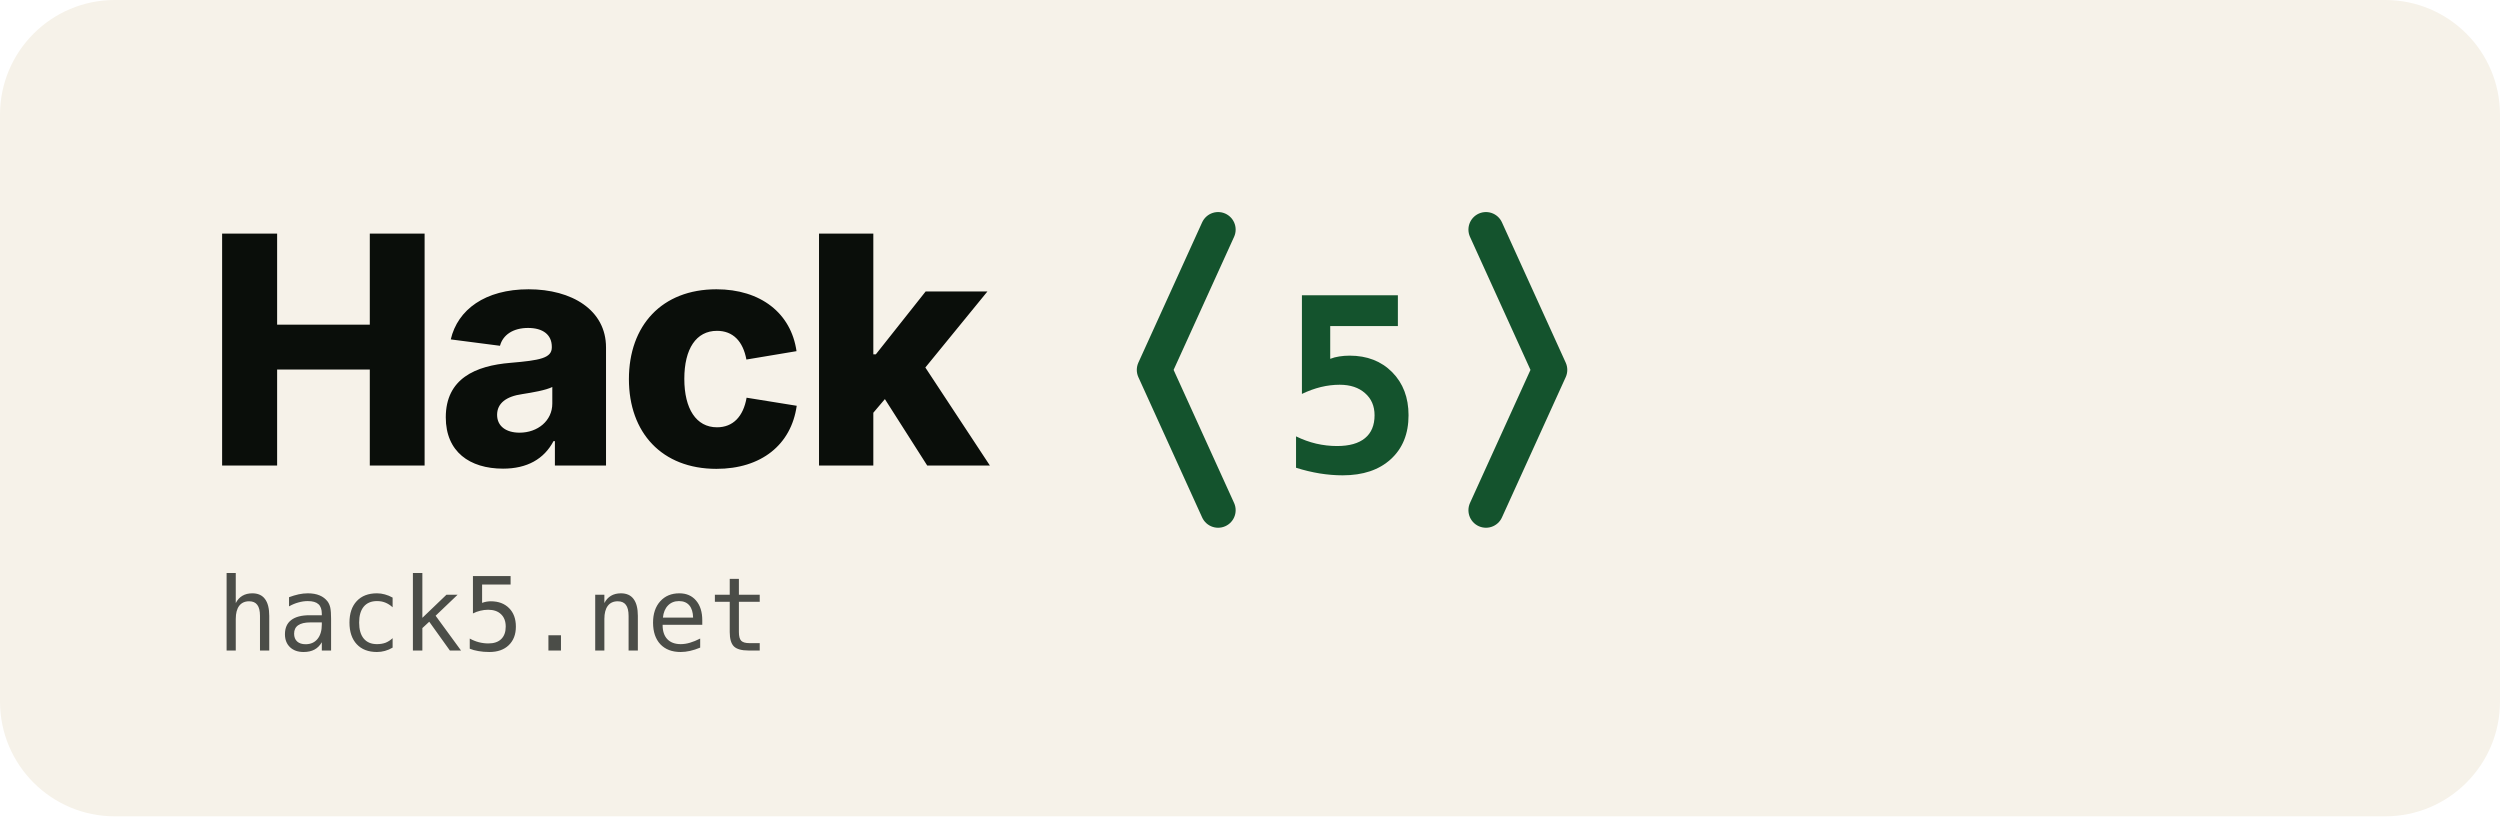
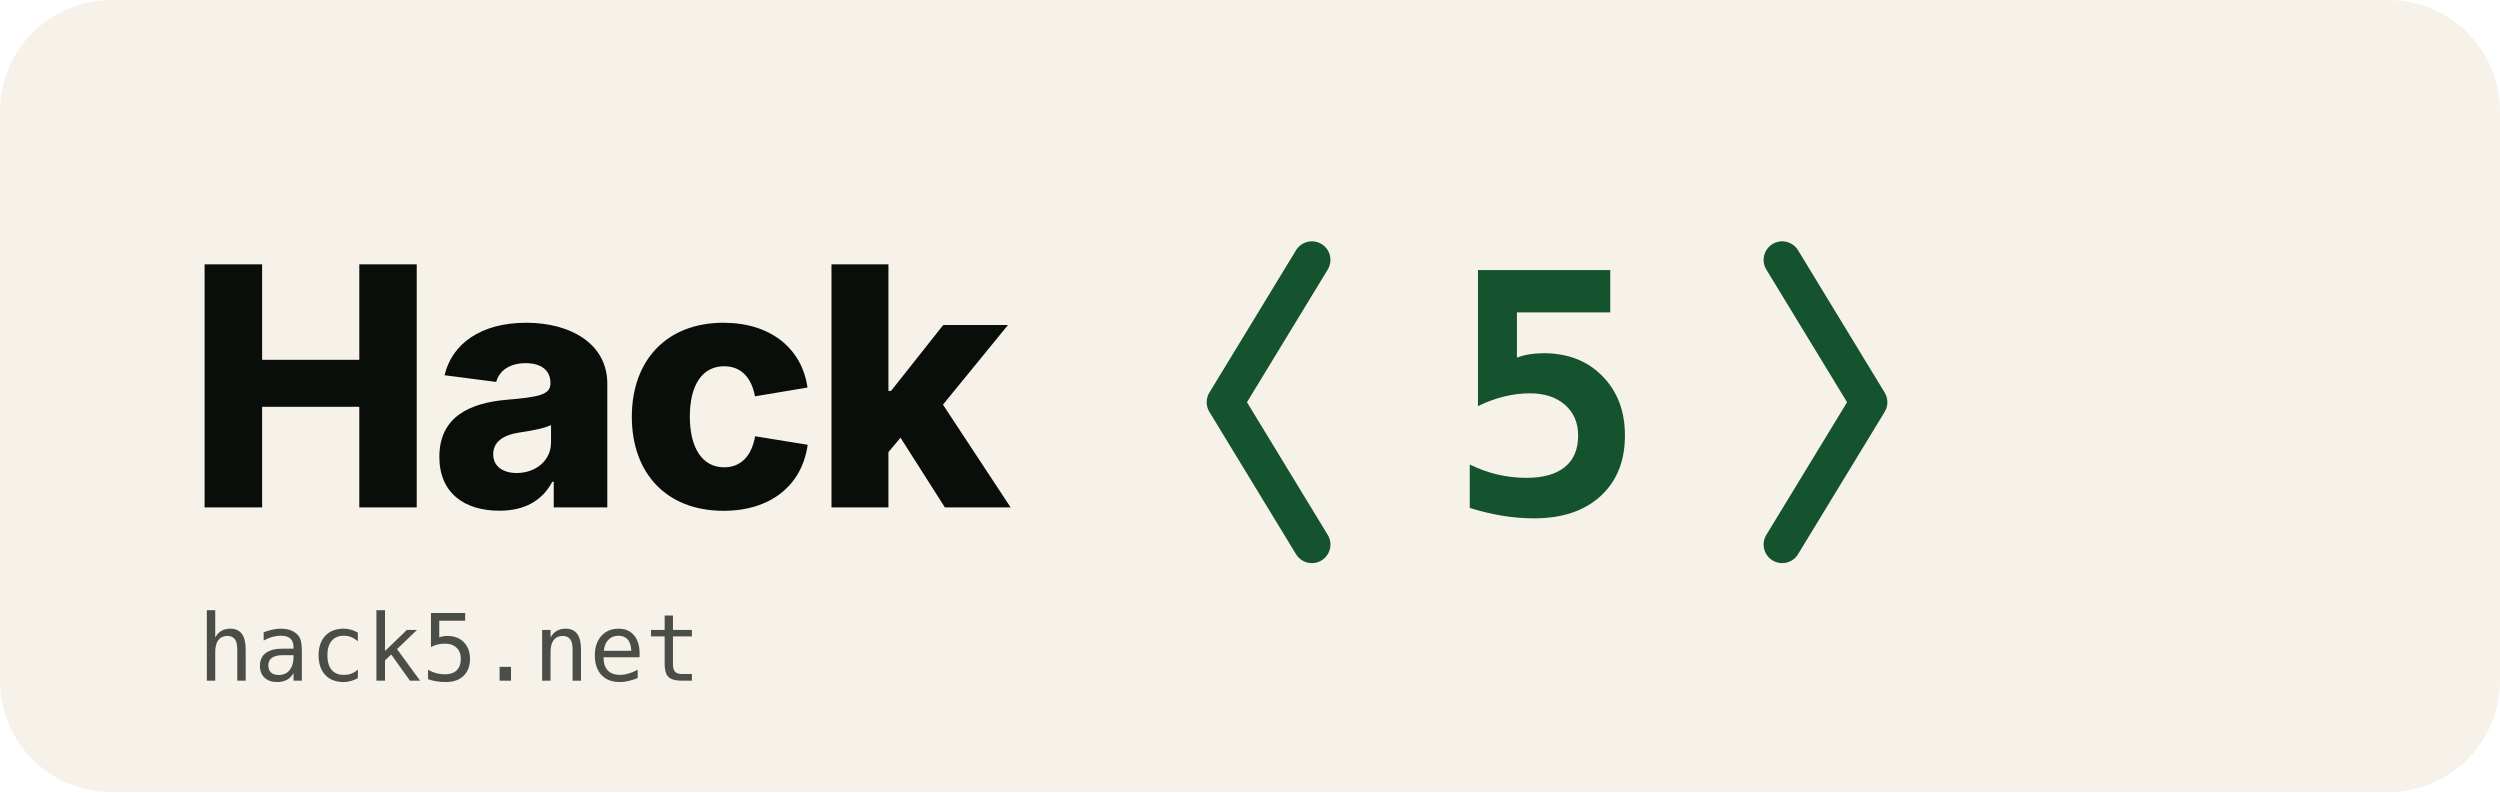
- <svg xmlns="http://www.w3.org/2000/svg" viewBox="0 0 392 128" width="392" height="128" role="img" aria-label="Hack5 — hack5.net">
-   <rect width="392" height="128" rx="18" fill="#f6f2e9" />
-   <text x="32" y="73" font-family="Inter,ui-sans-serif,-apple-system,sans-serif" font-size="50" font-weight="800" fill="#0a0e0a" letter-spacing="-1">Hack</text>
-   <g transform="translate(178,28)">
-     <path d="M13 8 3 30 13 52" fill="none" stroke="#14532d" stroke-width="5.5" stroke-linecap="round" stroke-linejoin="round" />
-     <path d="M55 8 65 30 55 52" fill="none" stroke="#14532d" stroke-width="5.5" stroke-linecap="round" stroke-linejoin="round" />
-     <text x="34" y="46" text-anchor="middle" font-family="ui-monospace,Menlo,monospace" font-size="38" font-weight="800" fill="#14532d">5</text>
-   </g>
-   <text x="34" y="102" font-family="ui-monospace,Menlo,monospace" font-size="16" fill="#0a0e0a" opacity="0.72">hack5.net</text>
+ <svg xmlns="http://www.w3.org/2000/svg" viewBox="0 0 404 128" width="404" height="128" role="img" aria-label="Hack5 — hack5.net">
+   <rect width="404" height="128" rx="18" fill="#f6f2e9" />
+   <text x="30" y="82" font-family="Inter,ui-sans-serif,-apple-system,sans-serif" font-size="54" font-weight="800" fill="#0a0e0a" letter-spacing="-1">Hack</text>
+   <path d="M212 42 198 65 212 88" fill="none" stroke="#14532d" stroke-width="6" stroke-linecap="round" stroke-linejoin="round" />
+   <text x="250" y="83" text-anchor="middle" font-family="ui-monospace,Menlo,monospace" font-size="54" font-weight="800" fill="#14532d">5</text>
+   <path d="M288 42 302 65 288 88" fill="none" stroke="#14532d" stroke-width="6" stroke-linecap="round" stroke-linejoin="round" />
+   <text x="32" y="110" font-family="ui-monospace,Menlo,monospace" font-size="15" fill="#0a0e0a" opacity="0.72">hack5.net</text>
</svg>
